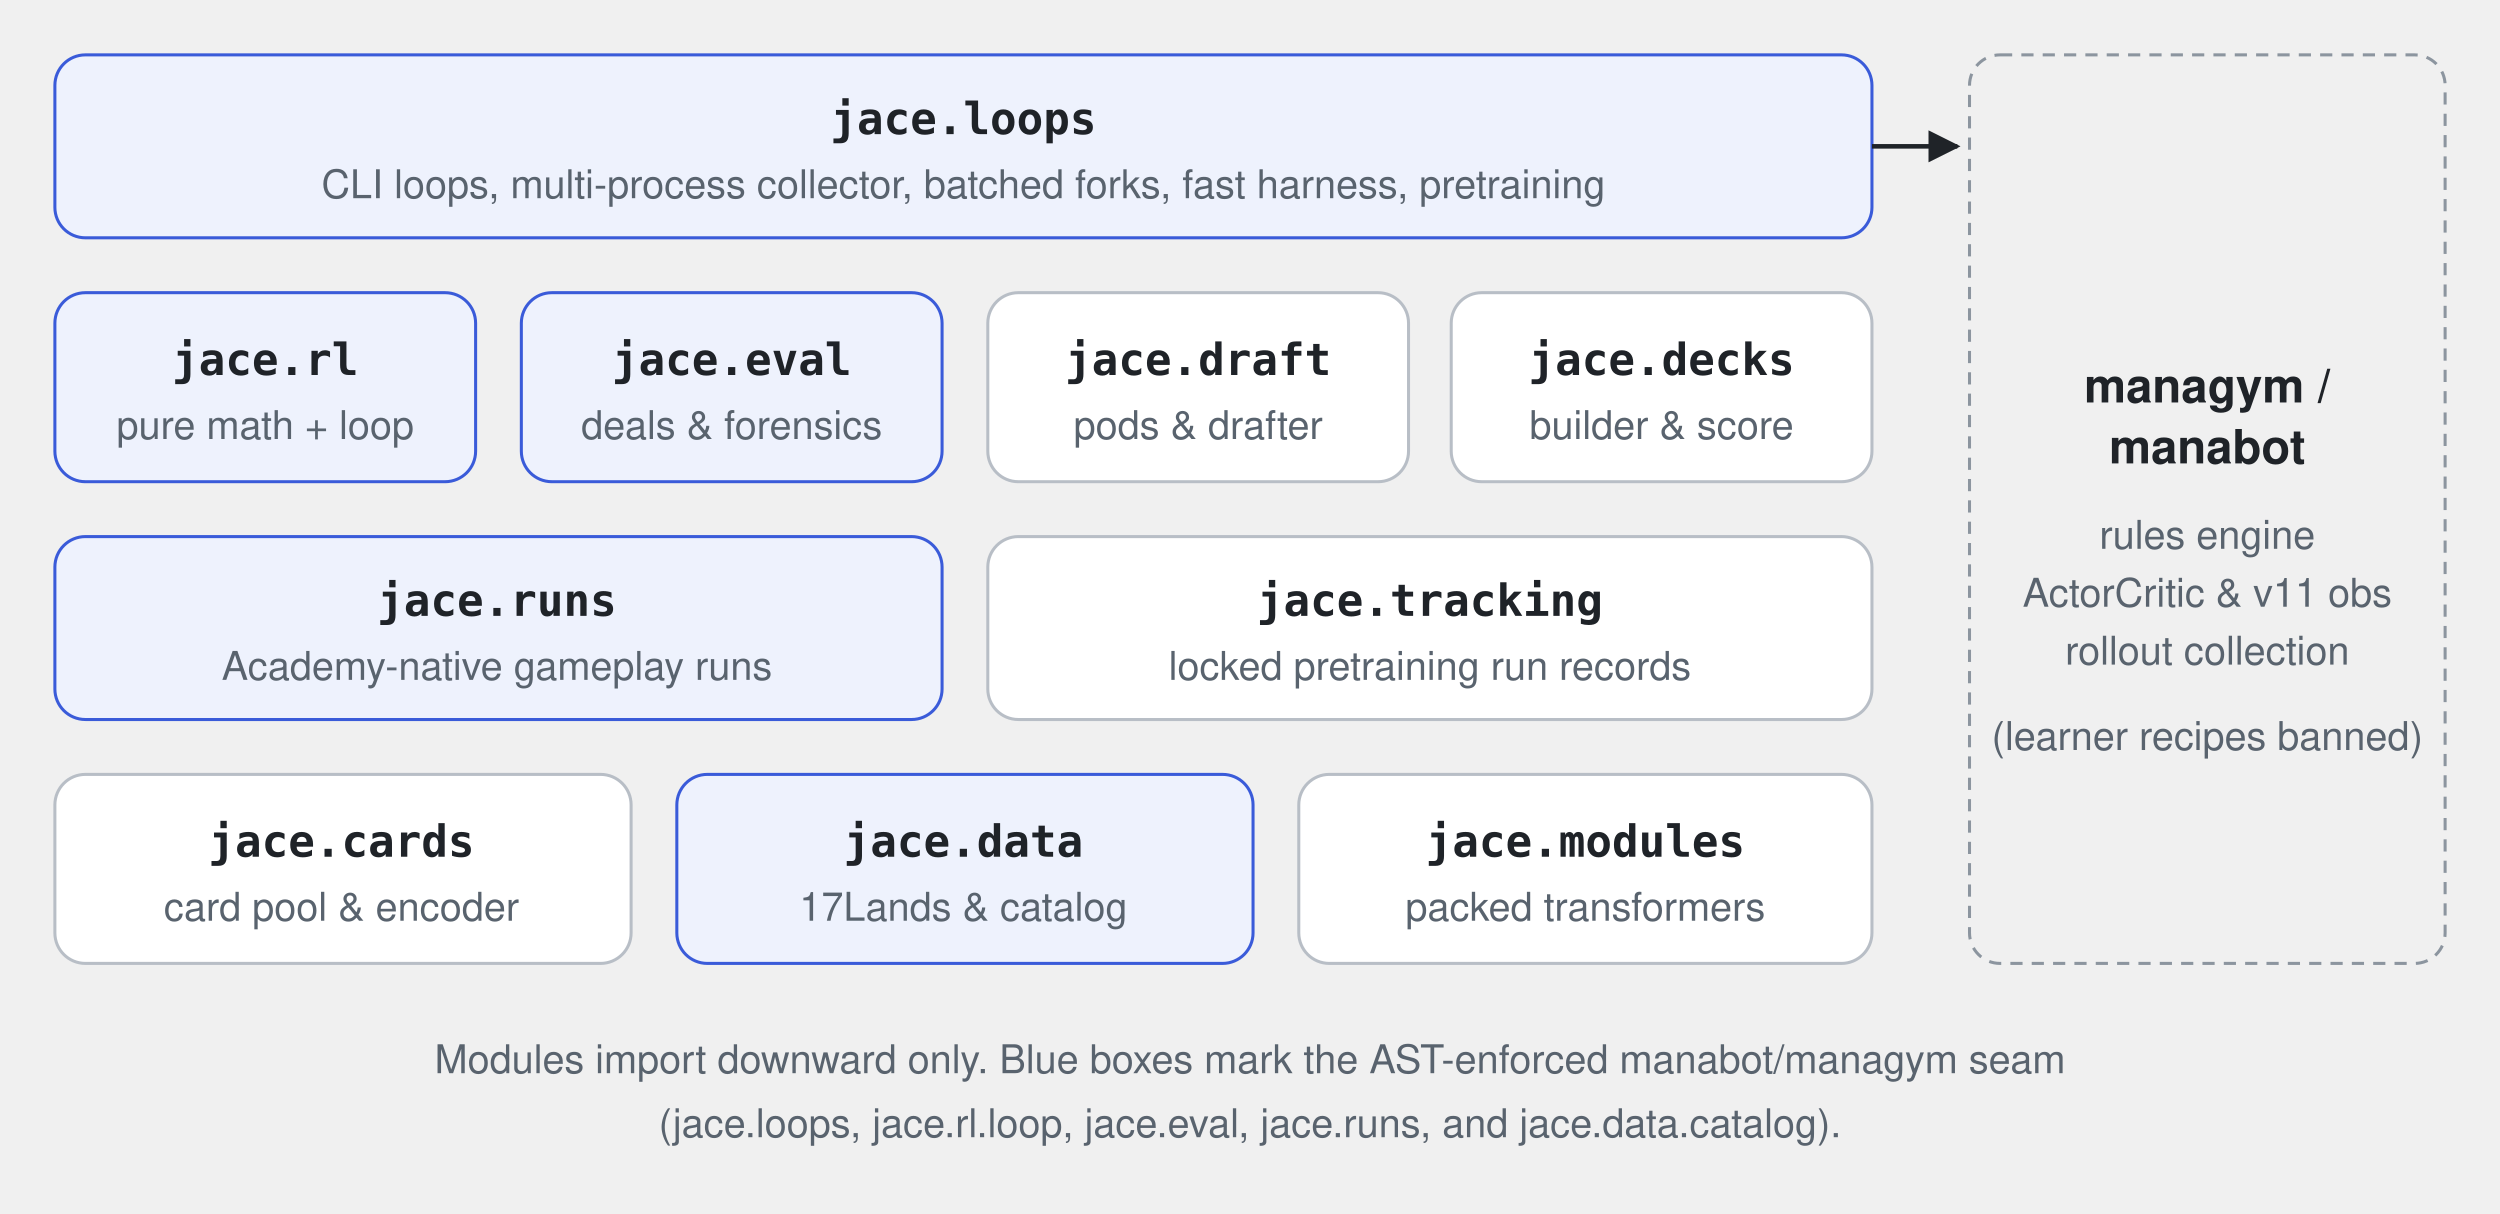
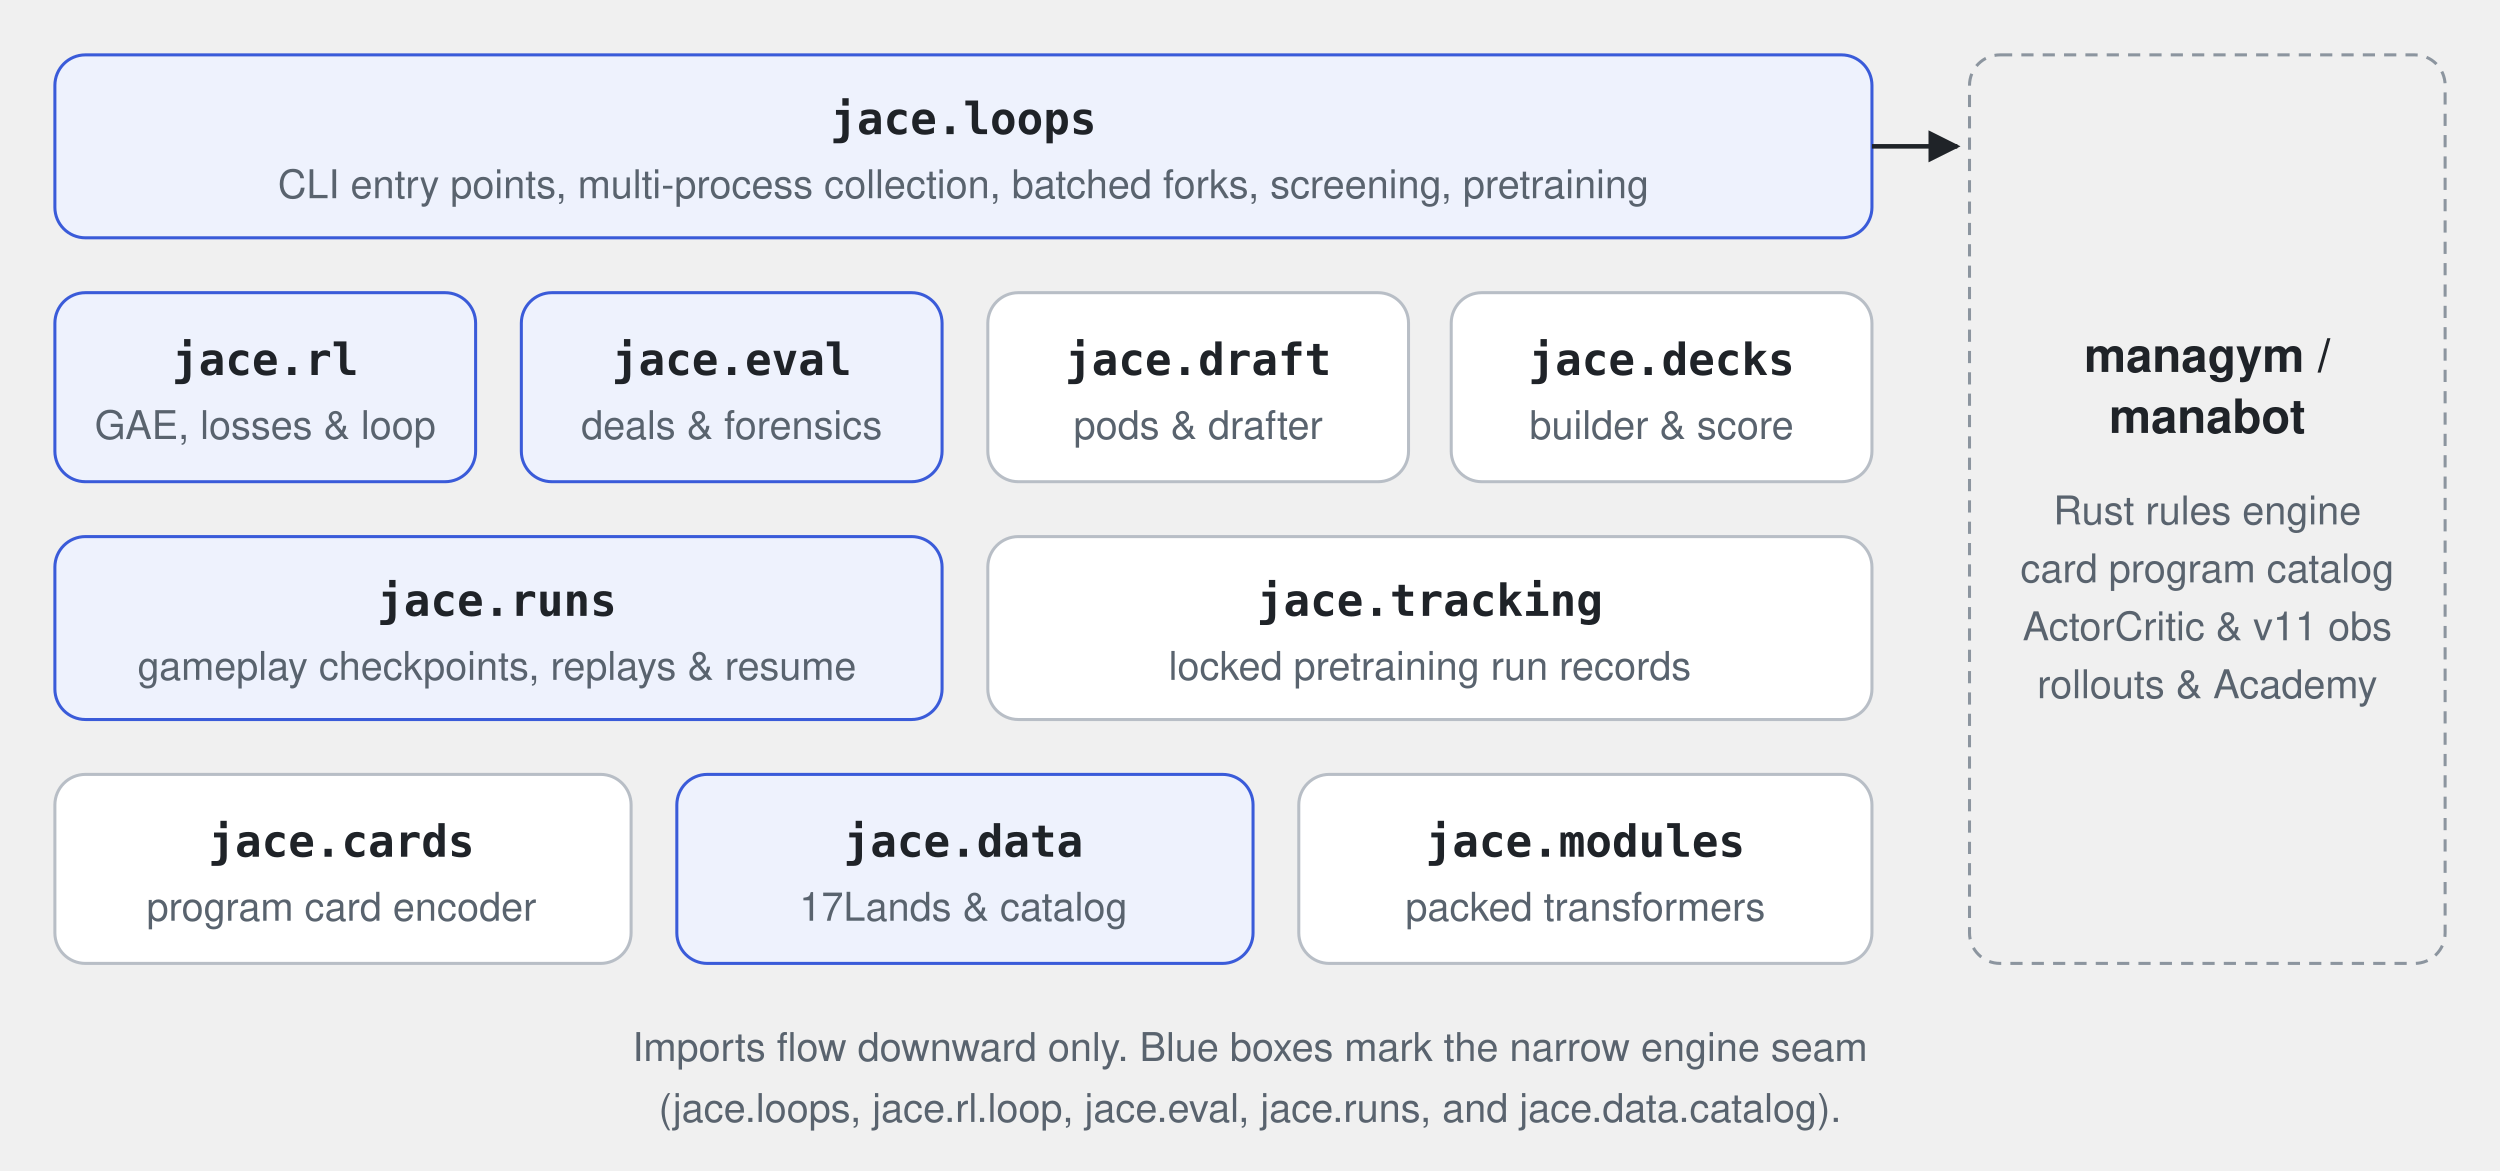
- <svg xmlns="http://www.w3.org/2000/svg" viewBox="0 0 820 398" role="img" aria-label="The package layers of Jace v2. Top row: jace.loops (CLI entry points, collector pool, batched forks, harness). Second row: jace.rl (pure RL math plus loop seam), jace.eval (mirrored deals and forensics), jace.draft (pods and drafter, imported only by jace.loops), and jace.decks (builder and score). Third row: jace.runs (Academy-native runs) and jace.tracking (locked pretraining run records). Bottom leaf row: jace.cards, jace.data (17Lands and catalog seam), and jace.modules. On the right: managym and manabot, connected only to the blue-highlighted seam modules.">
+ <svg xmlns="http://www.w3.org/2000/svg" viewBox="0 0 820 384" role="img" aria-label="Package layers of jace. Top row: jace.loops (CLI training, pretraining, collector pool, forks, screening). Second row: jace.rl (GAE, losses, snapshots, loop), jace.eval (mirrored deals, forensics, diffs), jace.draft (booster pods and drafter), and jace.decks (builder, score, and search). Third row: jace.runs (gameplay checkpoints and replays) and jace.tracking (locked pretraining run records). Bottom foundation row: jace.cards (card pool and program encoder), jace.data (17Lands loaders and engine catalog), and jace.modules (packed transformers). On the right: managym and manabot runtime, accessed through the blue-highlighted seam modules.">
  <style>
text{font-family:-apple-system,BlinkMacSystemFont,"Segoe UI",Helvetica,Arial,sans-serif;fill:#1f2328;text-anchor:middle;font-size:15.5px}
.t{font-weight:600}.s{font-size:13px;fill:#59636e}.m{font-family:ui-monospace,SFMono-Regular,Menlo,monospace;font-size:14.5px;font-weight:600}
.line{fill:none;stroke:#1f2328;stroke-width:1.5}.head{fill:#1f2328}
.box{fill:#ffffff;stroke:#b8bec6}.round{fill:#eef2fd;stroke:#3a5bd9}.side{fill:none;stroke:#8c959f;stroke-dasharray:4 3}
</style>
  <defs>
    <marker id="a" viewBox="0 0 10 10" refX="9" refY="5" markerWidth="7" markerHeight="7" orient="auto-start-reverse">
      <path d="M0,0 L10,5 L0,10 z" class="head" />
    </marker>
  </defs>
  <rect class="round" x="18" y="18" width="596" height="60" rx="10" />
  <text x="316" y="44" class="m">jace.loops</text>
-   <text x="316" y="65" class="s">CLI loops, multi-process collector, batched forks, fast harness, pretraining</text>
+   <text x="316" y="65" class="s">CLI entry points, multi-process collection, batched forks, screening, pretraining</text>
  <rect class="round" x="18" y="96" width="138" height="62" rx="10" />
  <text x="87" y="123" class="m">jace.rl</text>
-   <text x="87" y="144" class="s">pure math + loop</text>
+   <text x="87" y="144" class="s">GAE, losses &amp; loop</text>
  <rect class="round" x="171" y="96" width="138" height="62" rx="10" />
  <text x="240" y="123" class="m">jace.eval</text>
  <text x="240" y="144" class="s">deals &amp; forensics</text>
  <rect class="box" x="324" y="96" width="138" height="62" rx="10" />
  <text x="393" y="123" class="m">jace.draft</text>
  <text x="393" y="144" class="s">pods &amp; drafter</text>
  <rect class="box" x="476" y="96" width="138" height="62" rx="10" />
  <text x="545" y="123" class="m">jace.decks</text>
  <text x="545" y="144" class="s">builder &amp; score</text>
  <rect class="round" x="18" y="176" width="291" height="60" rx="10" />
  <text x="163" y="202" class="m">jace.runs</text>
-   <text x="163" y="223" class="s">Academy-native gameplay runs</text>
+   <text x="163" y="223" class="s">gameplay checkpoints, replays &amp; resume</text>
  <rect class="box" x="324" y="176" width="290" height="60" rx="10" />
  <text x="469" y="202" class="m">jace.tracking</text>
  <text x="469" y="223" class="s">locked pretraining run records</text>
  <rect class="box" x="18" y="254" width="189" height="62" rx="10" />
  <text x="112" y="281" class="m">jace.cards</text>
-   <text x="112" y="302" class="s">card pool &amp; encoder</text>
+   <text x="112" y="302" class="s">program card encoder</text>
  <rect class="round" x="222" y="254" width="189" height="62" rx="10" />
  <text x="316" y="281" class="m">jace.data</text>
  <text x="316" y="302" class="s">17Lands &amp; catalog</text>
  <rect class="box" x="426" y="254" width="188" height="62" rx="10" />
  <text x="520" y="281" class="m">jace.modules</text>
  <text x="520" y="302" class="s">packed transformers</text>
  <rect class="side" x="646" y="18" width="156" height="298" rx="10" />
-   <text x="724" y="132" class="t">managym /</text>
-   <text x="724" y="152" class="t">manabot</text>
-   <text x="724" y="180" class="s">rules engine</text>
-   <text x="724" y="199" class="s">ActorCritic &amp; v11 obs</text>
-   <text x="724" y="218" class="s">rollout collection</text>
-   <text x="724" y="246" class="s">(learner recipes banned)</text>
+   <text x="724" y="122" class="t">managym /</text>
+   <text x="724" y="142" class="t">manabot</text>
+   <text x="724" y="172" class="s">Rust rules engine</text>
+   <text x="724" y="191" class="s">card program catalog</text>
+   <text x="724" y="210" class="s">ActorCritic &amp; v11 obs</text>
+   <text x="724" y="229" class="s">rollouts &amp; Academy</text>
  <path class="line" d="M614 48 H642" marker-end="url(#a)" />
-   <text x="410" y="352" class="s">Modules import downward only. Blue boxes mark the AST-enforced manabot/managym seam</text>
-   <text x="410" y="373" class="s">(jace.loops, jace.rl.loop, jace.eval, jace.runs, and jace.data.catalog).</text>
+   <text x="410" y="348" class="s">Imports flow downward only. Blue boxes mark the narrow engine seam</text>
+   <text x="410" y="368" class="s">(jace.loops, jace.rl.loop, jace.eval, jace.runs, and jace.data.catalog).</text>
</svg>
